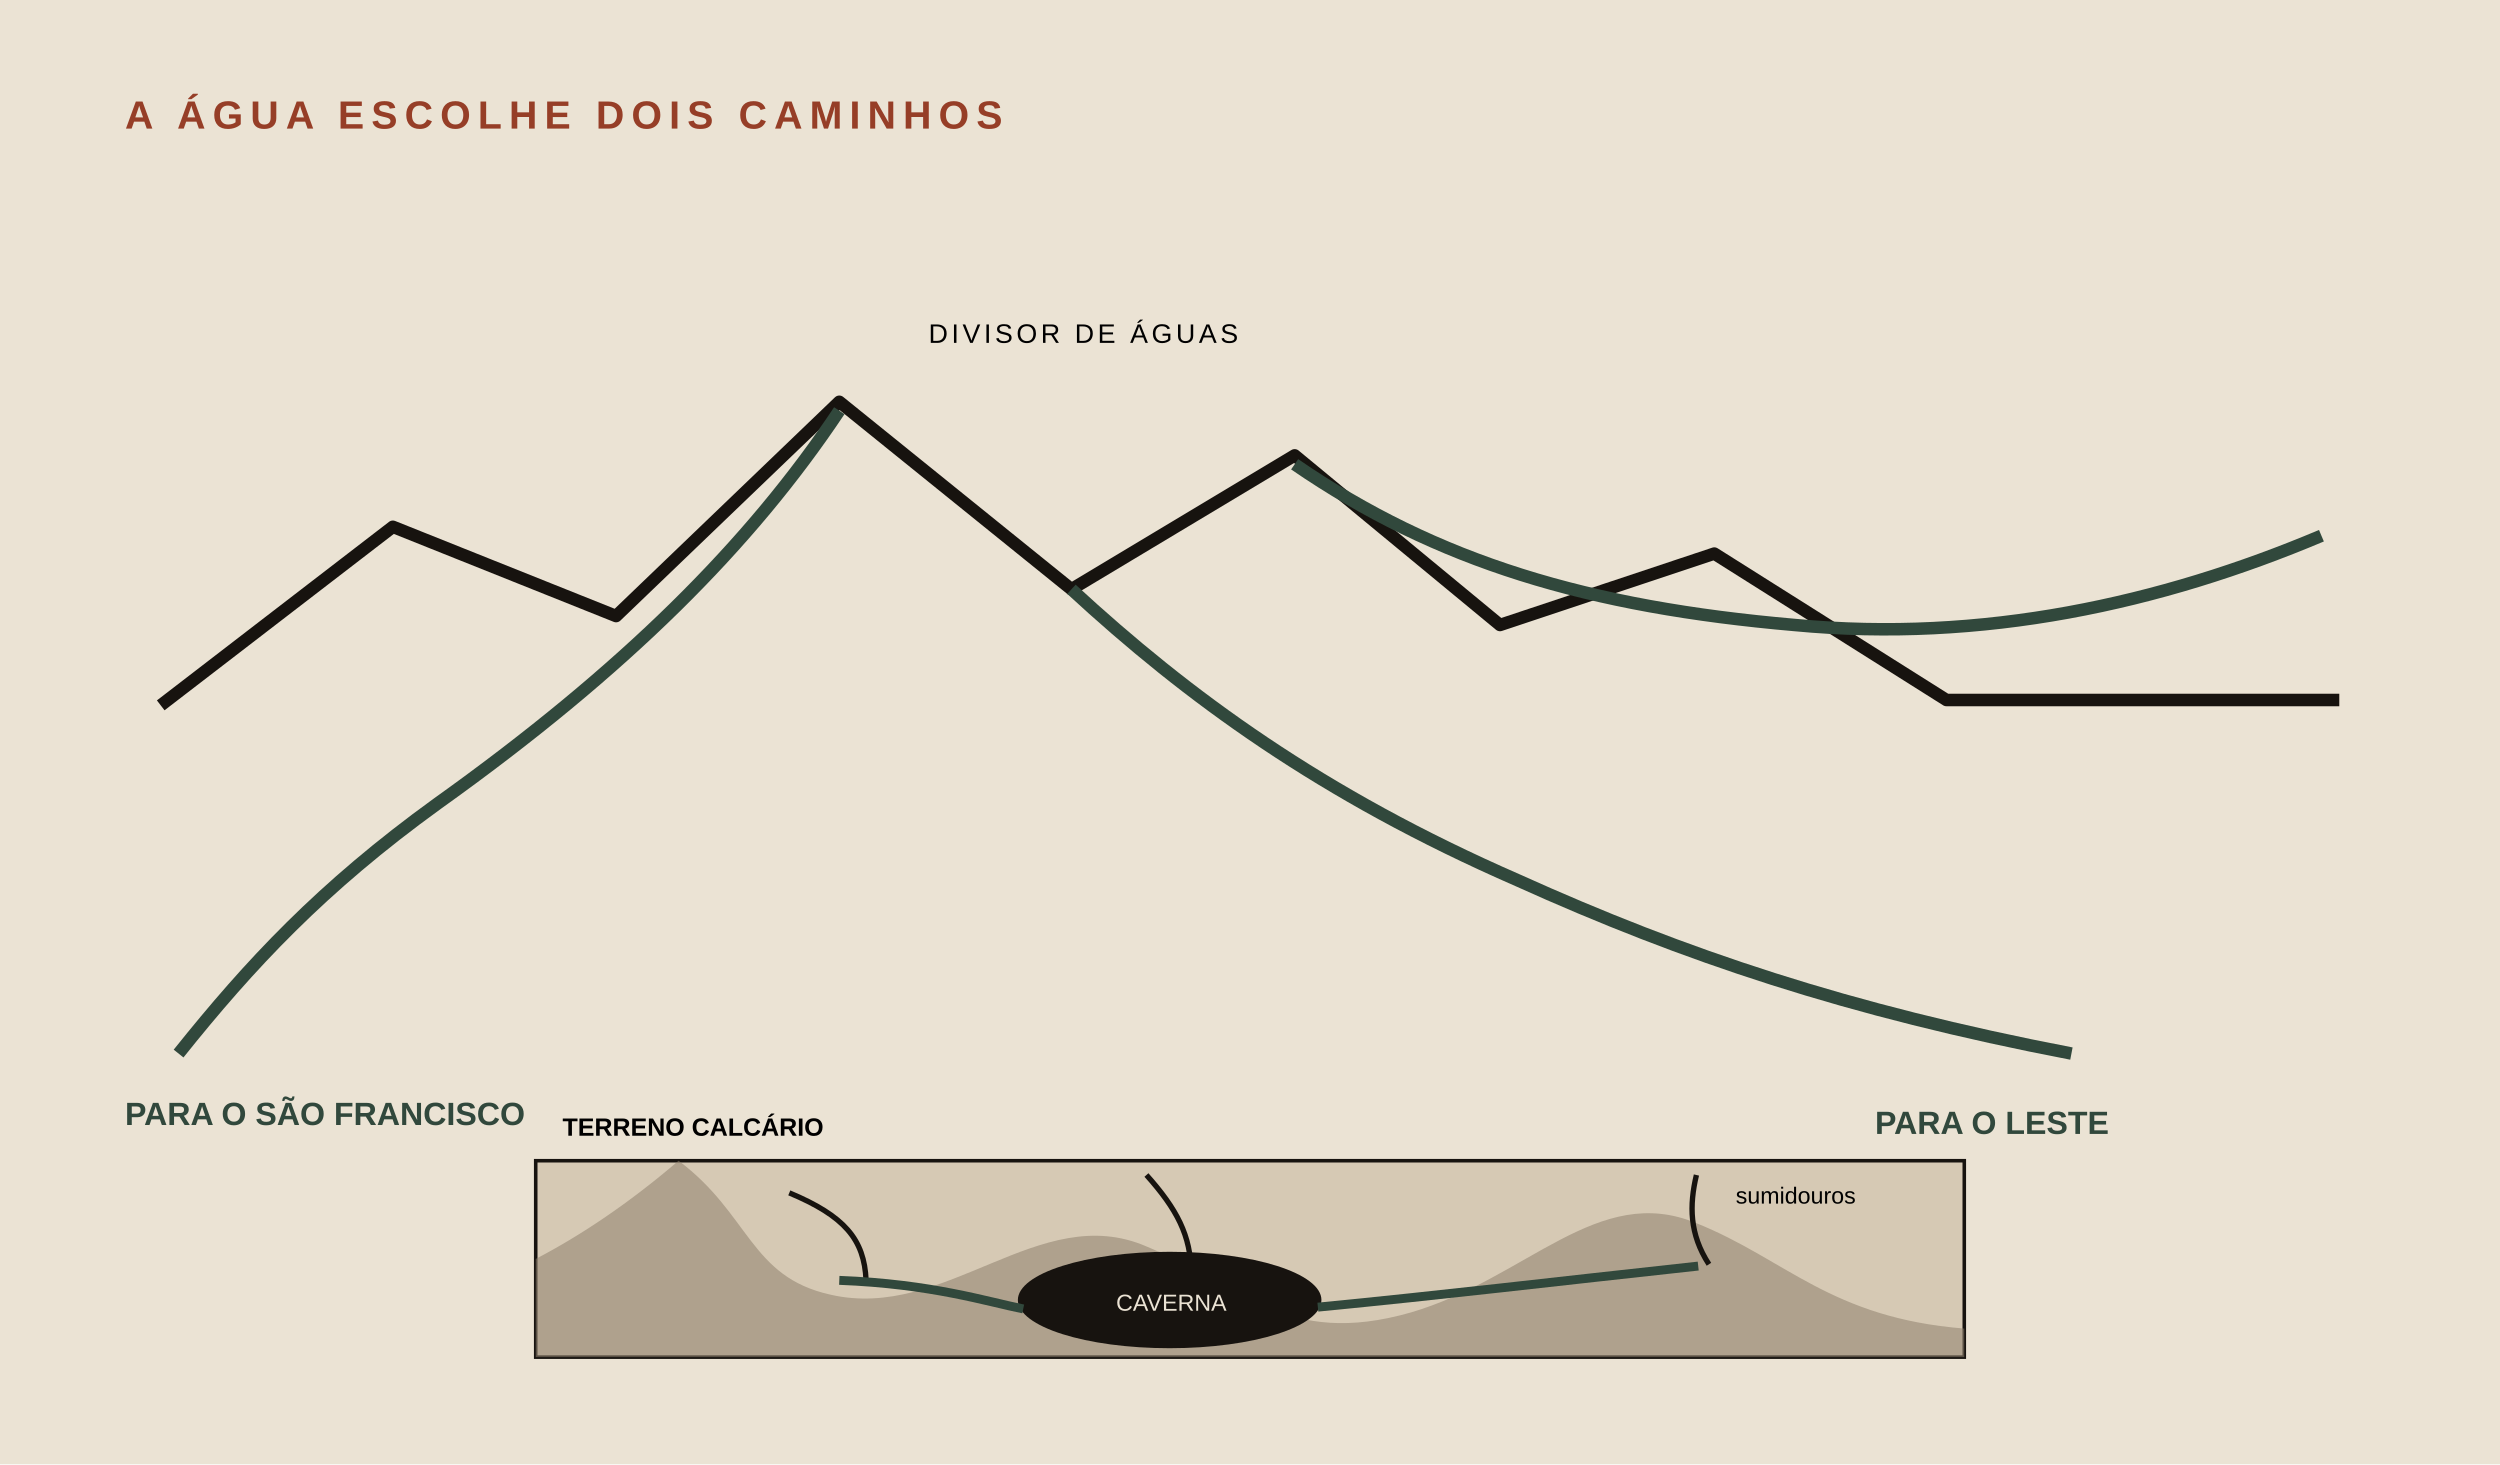
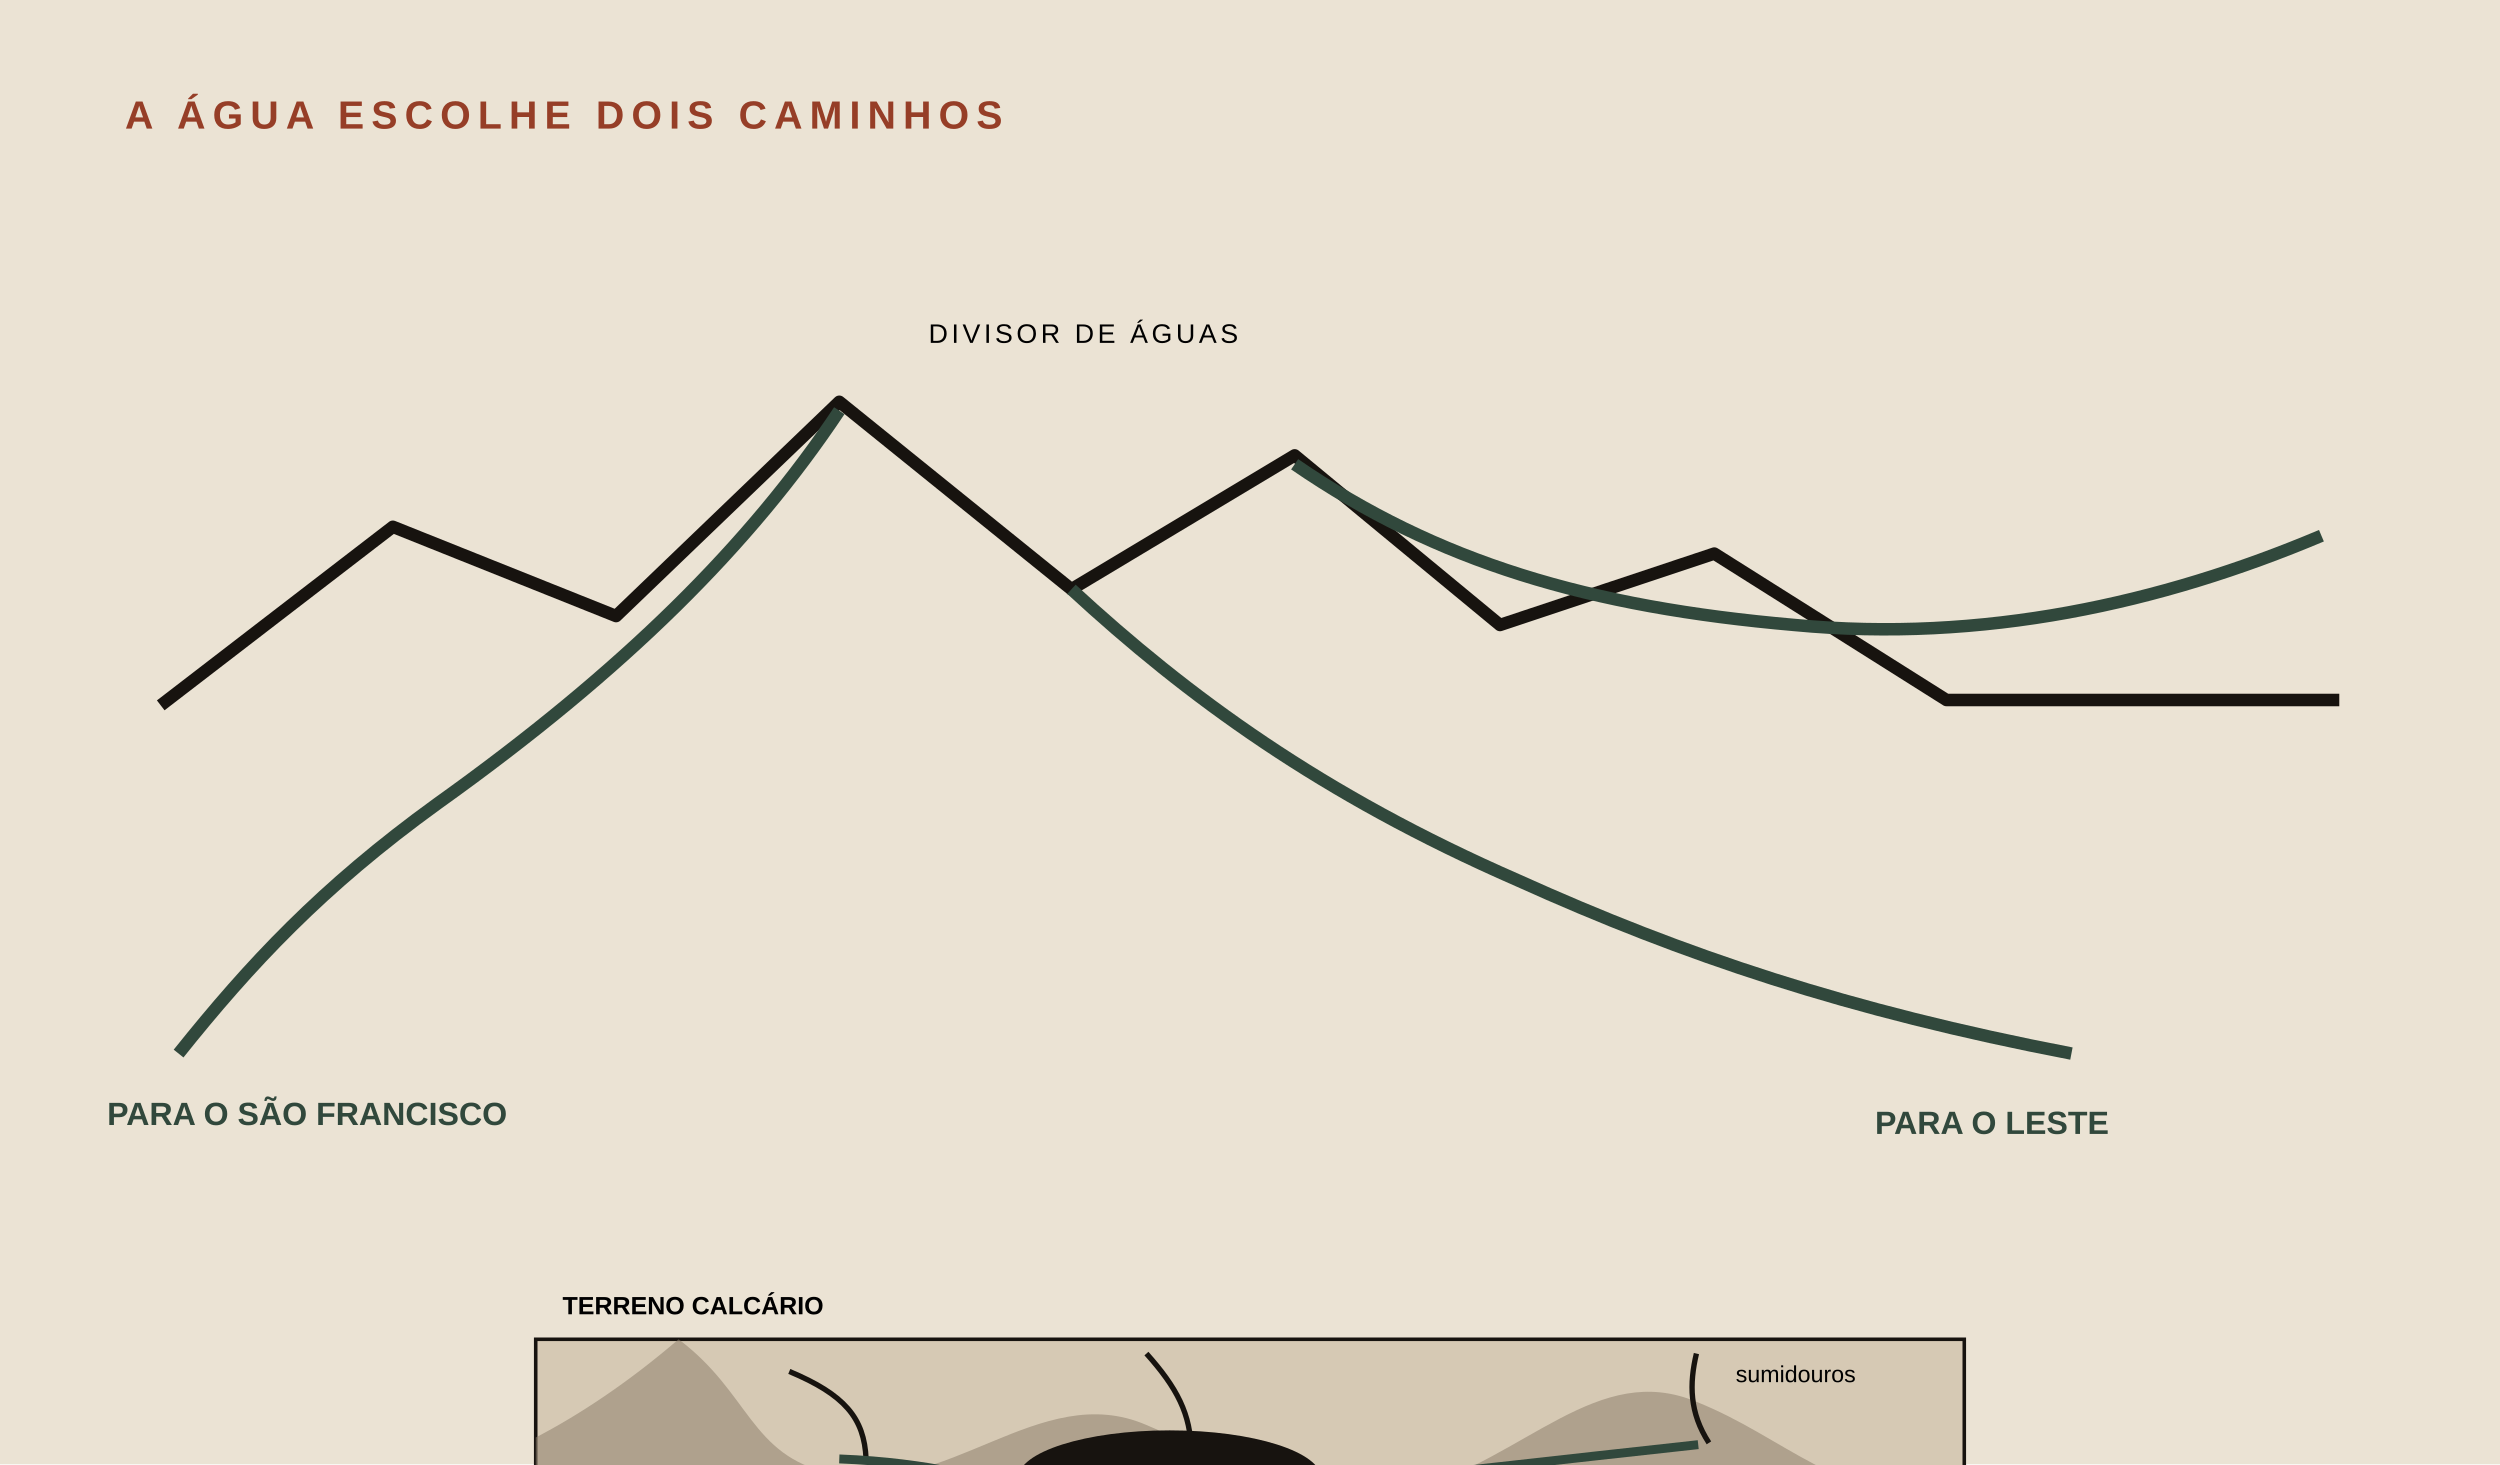
<svg xmlns="http://www.w3.org/2000/svg" viewBox="0 0 1400 820" role="img" aria-labelledby="t d">
  <rect width="1400" height="820" fill="#ebe3d4" />
  <text x="70" y="72" font-family="Arial" font-weight="800" font-size="22" letter-spacing="4" fill="#963e27">A ÁGUA ESCOLHE DOIS CAMINHOS</text>
  <path d="M90 395L220 295L345 345L470 225L600 330L725 255L840 350L960 310L1090 392L1310 392" fill="none" stroke="#17130f" stroke-width="7" stroke-linejoin="round" />
  <path d="M470 230C420 305 350 375 245 450C180 497 140 540 100 590" fill="none" stroke="#31483c" stroke-width="7" />
  <path d="M600 330C665 390 740 445 850 493C943 535 1035 566 1160 590" fill="none" stroke="#31483c" stroke-width="7" />
  <path d="M725 260C805 315 890 340 1005 350C1110 360 1210 338 1300 300" fill="none" stroke="#31483c" stroke-width="7" />
-   <text x="70" y="630" font-family="Arial" font-size="18" font-weight="800" fill="#31483c">PARA O SÃO FRANCISCO</text>
+   <text x="60" y="630" font-family="Arial" font-size="18" font-weight="800" fill="#31483c">PARA O SÃO FRANCISCO</text>
  <text x="1050" y="635" font-family="Arial" font-size="18" font-weight="800" fill="#31483c">PARA O LESTE</text>
  <text x="520" y="192" font-family="Arial" font-size="15" letter-spacing="2">DIVISOR DE ÁGUAS</text>
-   <g transform="translate(300,650)">
+   <g transform="translate(300,750)">
    <path d="M0 0H800V110H0Z" fill="#d6c9b4" stroke="#17130f" stroke-width="2" />
    <path d="M80 0C120 30 120 65 165 75C230 90 282 22 342 48C395 70 420 105 490 85C555 66 595 12 650 35C700 55 725 88 800 94V110H0V55C25 42 52 24 80 0Z" fill="#8e806d" opacity=".55" />
    <path d="M142 18C173 31 184 44 185 67M342 8C359 27 367 42 367 63M650 8C646 25 646 41 657 58" fill="none" stroke="#17130f" stroke-width="3" />
    <ellipse cx="355" cy="78" rx="85" ry="27" fill="#17130f" />
    <text x="325" y="84" font-family="Arial" font-size="13" fill="#ebe3d4">CAVERNA</text>
    <path d="M170 67C222 69 253 79 273 83" fill="none" stroke="#31483c" stroke-width="5" />
    <path d="M438 82C510 75 568 68 651 59" fill="none" stroke="#31483c" stroke-width="5" />
    <text x="15" y="-14" font-family="Arial" font-size="14" font-weight="800">TERRENO CALCÁRIO</text>
    <text x="672" y="24" font-family="Arial" font-size="13">sumidouros</text>
  </g>
</svg>
